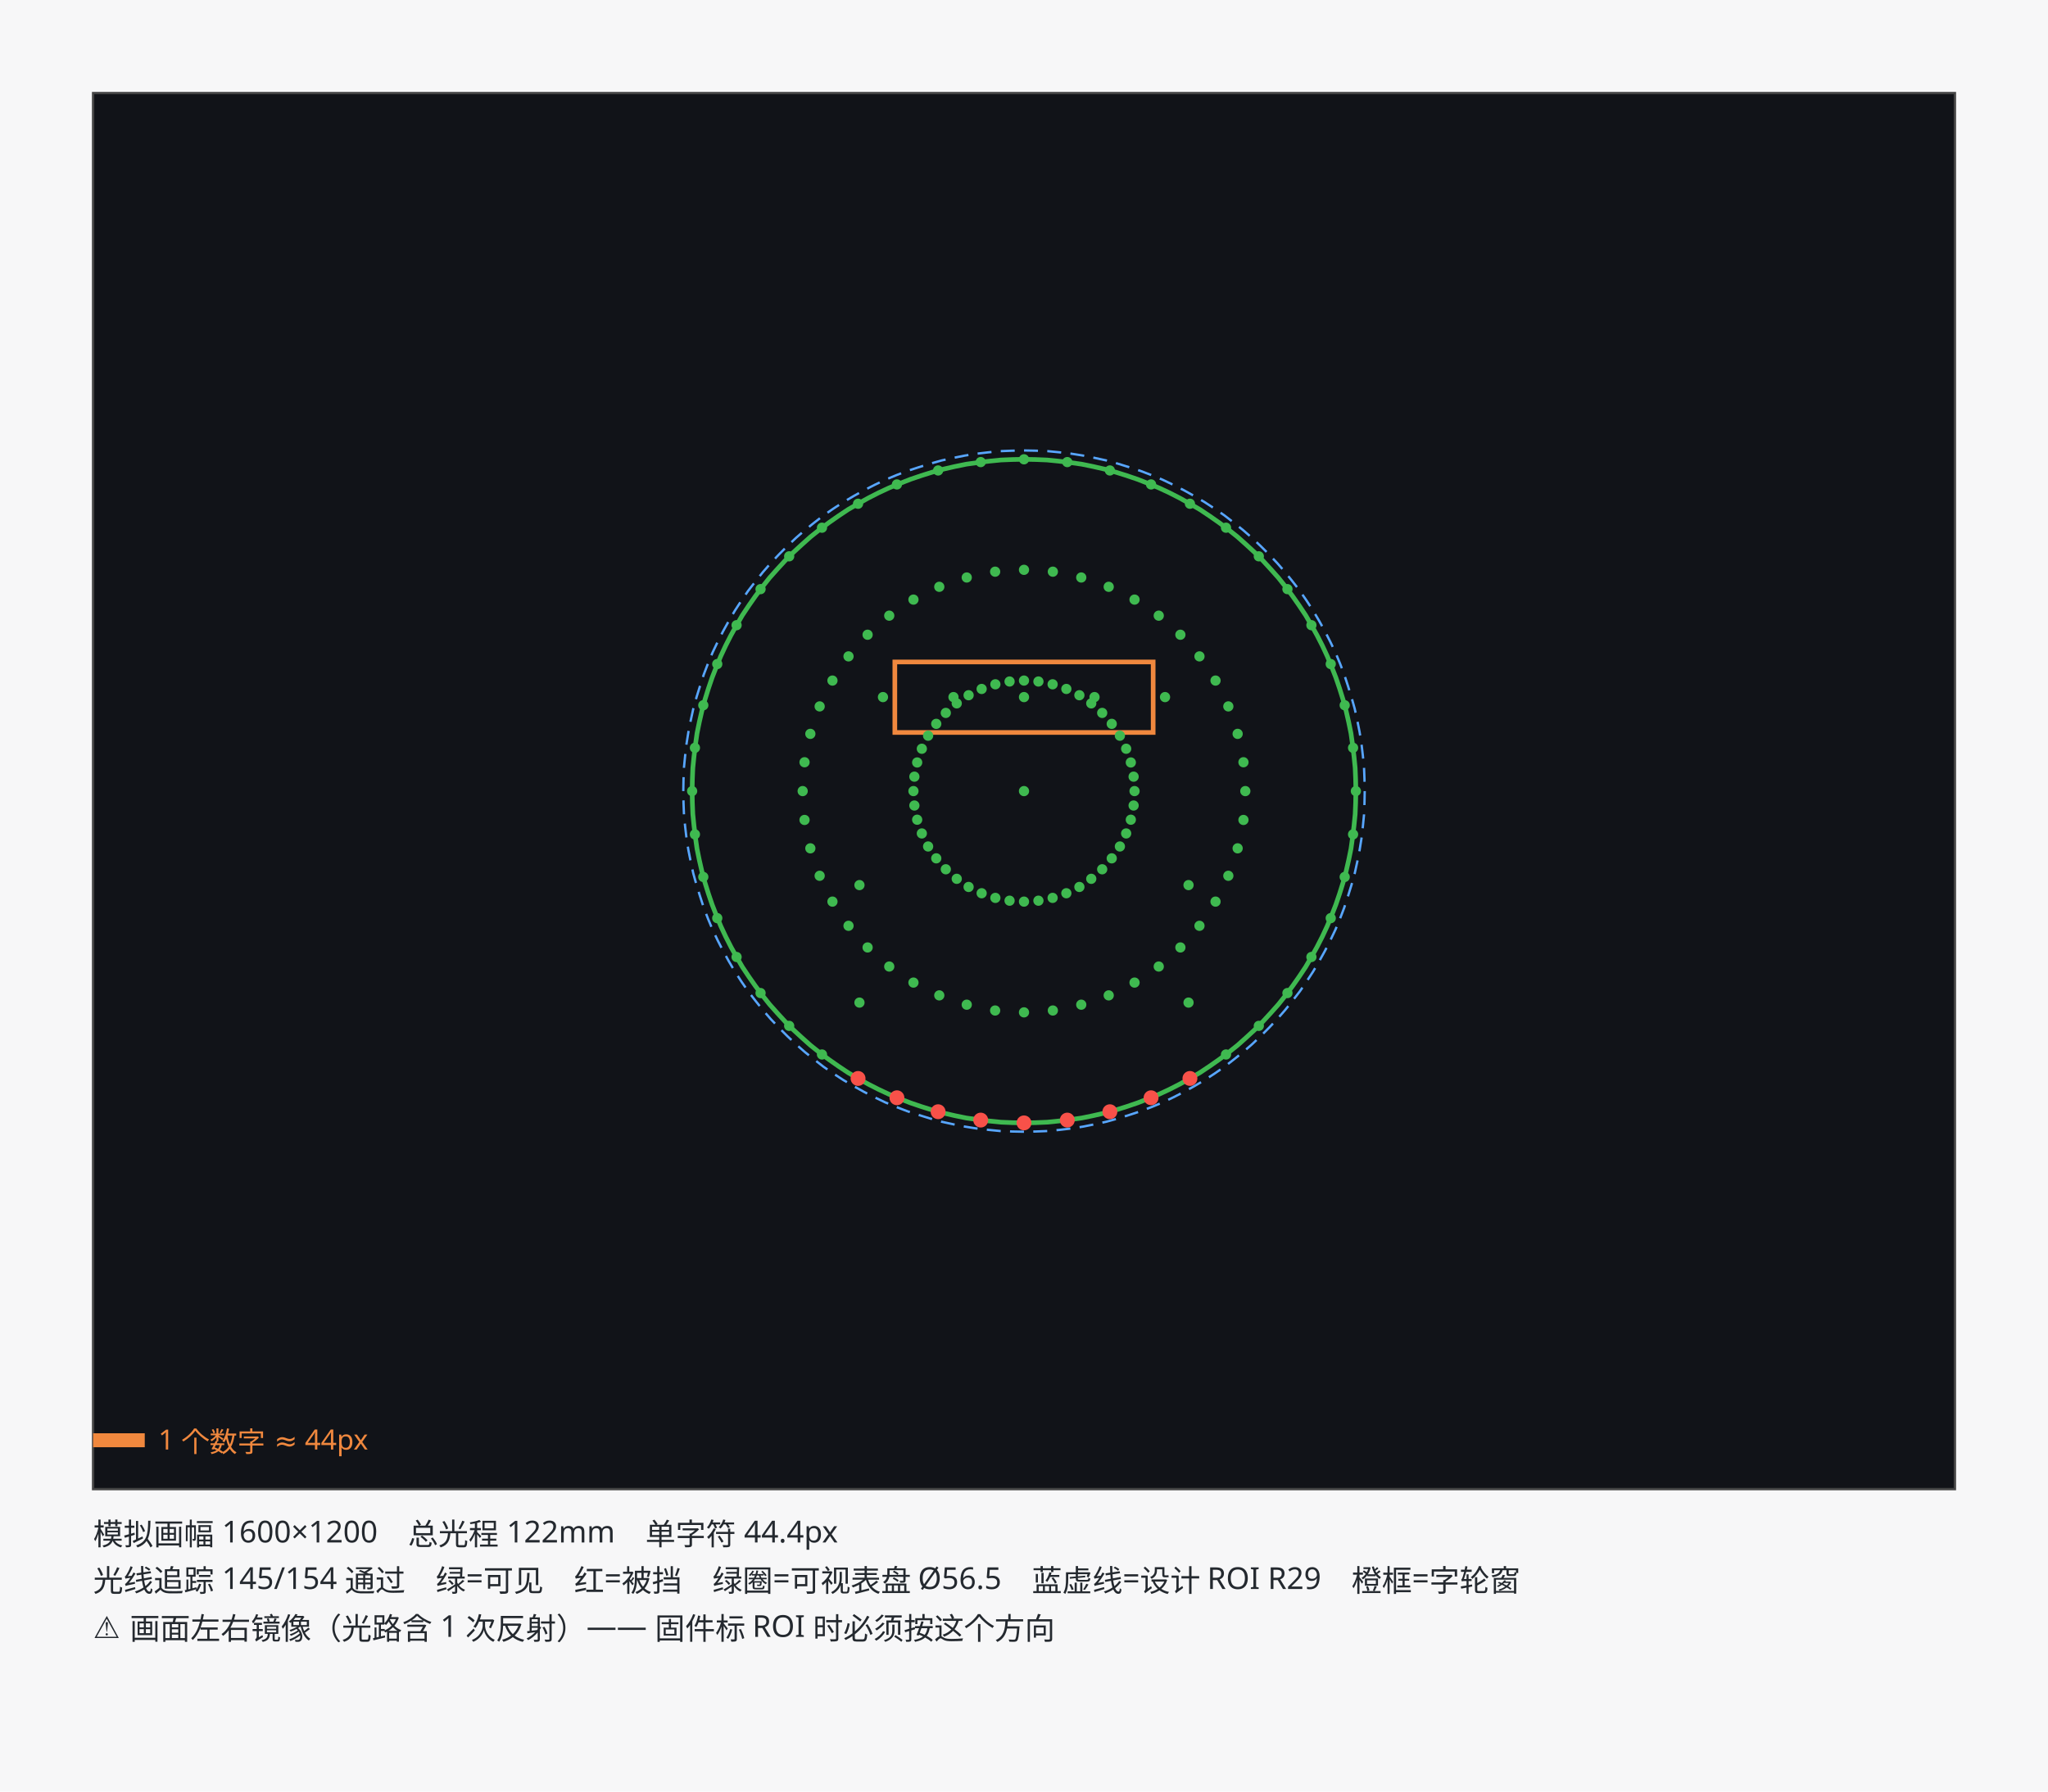
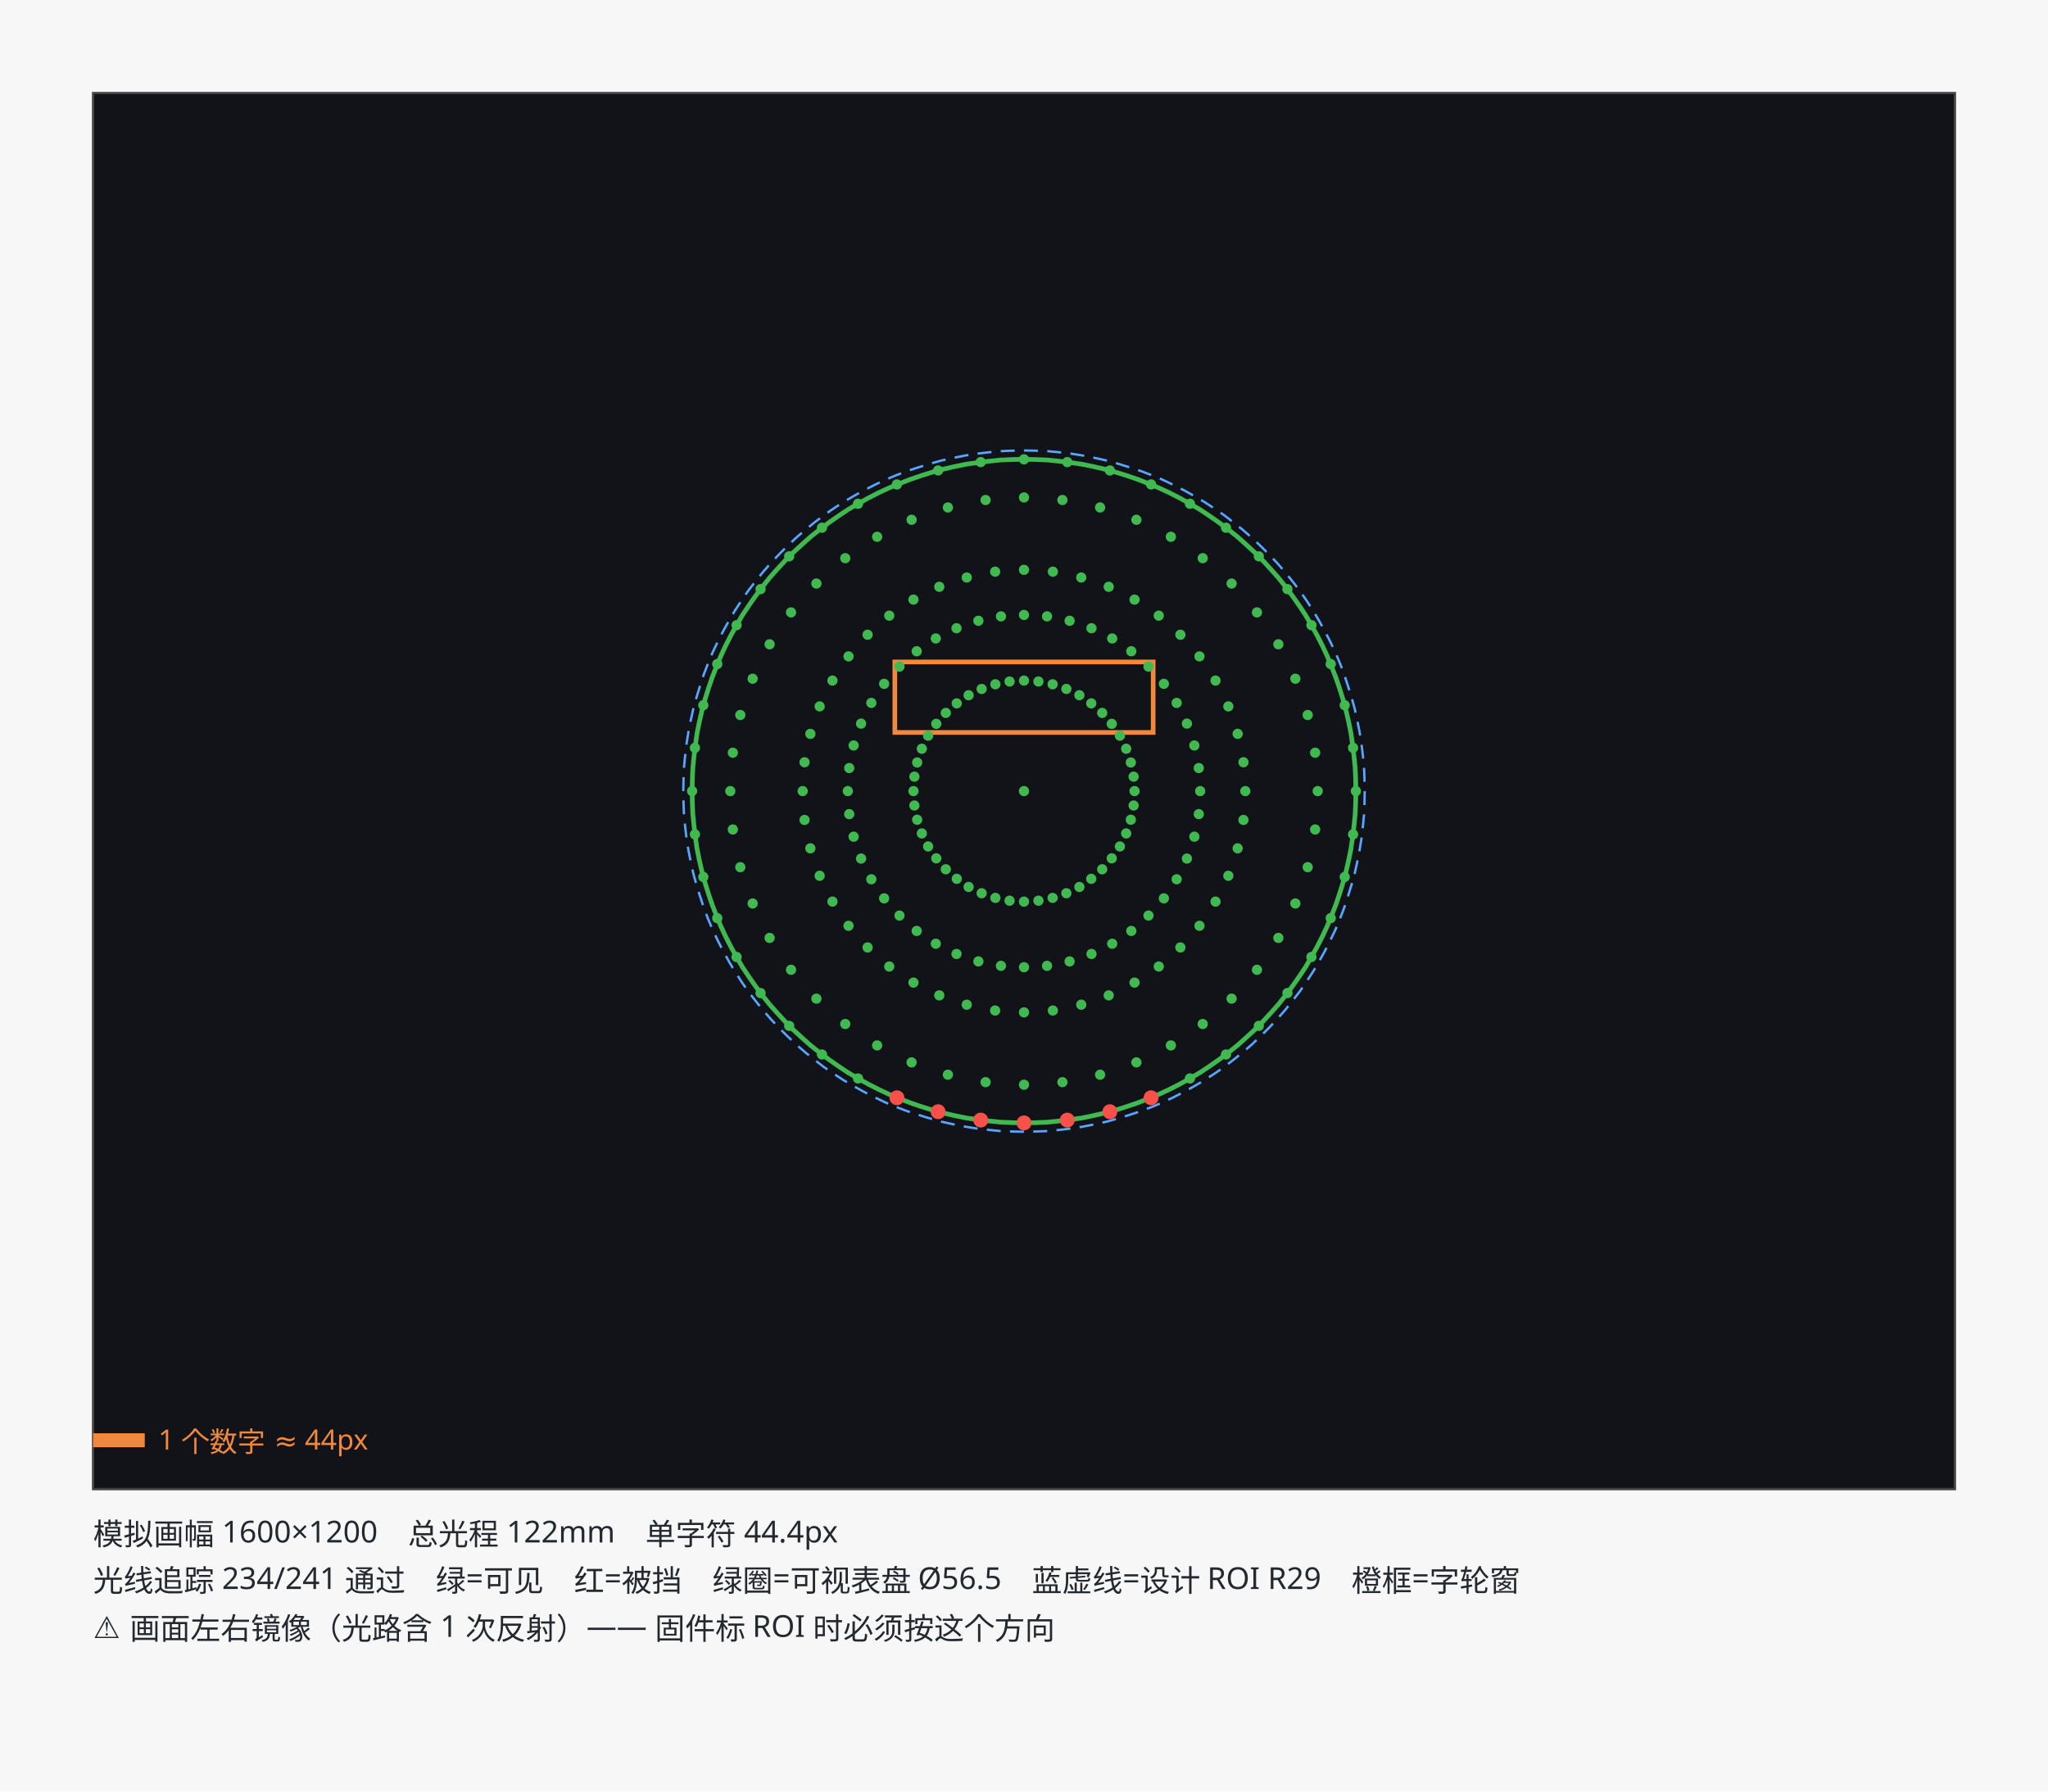
<svg xmlns="http://www.w3.org/2000/svg" width="880" height="770" font-family="sans-serif">
  <rect x="0" y="0" width="880" height="770" fill="#f7f7f8" />
  <rect x="40" y="40" width="800" height="600" fill="#111318" stroke="#444" stroke-width="1" />
  <polygon points="297.4,340.0 297.5,335.0 297.7,330.1 298.2,325.1 298.8,320.2 299.5,315.2 300.5,310.3 301.6,305.5 302.9,300.7 304.4,295.9 306.0,291.2 307.8,286.6 309.7,282.0 311.8,277.5 314.1,273.0 316.5,268.7 319.0,264.4 321.8,260.2 324.6,256.2 327.6,252.2 330.7,248.3 334.0,244.6 337.4,240.9 340.9,237.4 344.6,234.0 348.3,230.7 352.2,227.6 356.2,224.6 360.2,221.8 364.4,219.0 368.7,216.5 373.0,214.1 377.5,211.8 382.0,209.7 386.6,207.8 391.2,206.0 395.9,204.4 400.7,202.9 405.5,201.6 410.3,200.5 415.2,199.5 420.2,198.8 425.1,198.2 430.1,197.7 435.0,197.5 440.0,197.4 445.0,197.5 449.9,197.7 454.9,198.2 459.8,198.8 464.8,199.5 469.7,200.5 474.5,201.6 479.3,202.9 484.1,204.4 488.8,206.0 493.4,207.8 498.0,209.7 502.5,211.8 507.0,214.1 511.3,216.5 515.6,219.0 519.8,221.8 523.8,224.6 527.8,227.6 531.7,230.7 535.4,234.0 539.1,237.4 542.6,240.9 546.0,244.6 549.3,248.3 552.4,252.2 555.4,256.2 558.2,260.2 561.0,264.4 563.5,268.7 565.9,273.0 568.2,277.5 570.3,282.0 572.2,286.6 574.0,291.2 575.6,295.9 577.1,300.7 578.4,305.5 579.5,310.3 580.5,315.2 581.2,320.2 581.8,325.1 582.3,330.1 582.5,335.0 582.6,340.0 582.5,345.0 582.3,349.9 581.8,354.9 581.2,359.8 580.5,364.8 579.5,369.7 578.4,374.5 577.1,379.3 575.6,384.1 574.0,388.8 572.2,393.4 570.3,398.0 568.2,402.5 565.9,407.0 563.5,411.3 561.0,415.6 558.2,419.8 555.4,423.8 552.4,427.8 549.3,431.7 546.0,435.4 542.6,439.1 539.1,442.6 535.4,446.0 531.7,449.3 527.8,452.4 523.8,455.4 519.8,458.2 515.6,461.0 511.3,463.5 507.0,465.9 502.5,468.2 498.0,470.3 493.4,472.2 488.8,474.0 484.1,475.6 479.3,477.1 474.5,478.4 469.7,479.5 464.8,480.5 459.8,481.2 454.9,481.8 449.9,482.3 445.0,482.5 440.0,482.6 435.0,482.5 430.1,482.3 425.1,481.8 420.2,481.2 415.2,480.5 410.3,479.5 405.5,478.4 400.7,477.1 395.9,475.6 391.2,474.0 386.6,472.2 382.0,470.3 377.5,468.2 373.0,465.9 368.7,463.5 364.4,461.0 360.2,458.2 356.2,455.4 352.2,452.4 348.3,449.3 344.6,446.0 340.9,442.6 337.4,439.1 334.0,435.4 330.7,431.7 327.6,427.8 324.6,423.8 321.8,419.8 319.0,415.6 316.5,411.3 314.1,407.0 311.8,402.5 309.7,398.0 307.8,393.4 306.0,388.8 304.4,384.1 302.9,379.3 301.6,374.5 300.5,369.7 299.5,364.8 298.8,359.8 298.2,354.9 297.7,349.9 297.5,345.0" fill="none" stroke="#3fb950" stroke-width="2" />
  <polygon points="293.6,340.0 293.7,334.9 293.9,329.8 294.4,324.7 295.0,319.6 295.8,314.6 296.8,309.6 297.9,304.6 299.3,299.6 300.8,294.8 302.4,289.9 304.2,285.2 306.2,280.4 308.4,275.8 310.7,271.3 313.2,266.8 315.8,262.4 318.6,258.1 321.5,253.9 324.6,249.9 327.8,245.9 331.2,242.0 334.7,238.3 338.3,234.7 342.0,231.2 345.9,227.8 349.9,224.6 353.9,221.5 358.1,218.6 362.4,215.8 366.8,213.2 371.3,210.7 375.8,208.4 380.4,206.2 385.2,204.2 389.9,202.4 394.8,200.8 399.6,199.3 404.6,197.9 409.6,196.8 414.6,195.8 419.6,195.0 424.7,194.4 429.8,193.9 434.9,193.7 440.0,193.6 445.1,193.7 450.2,193.9 455.3,194.4 460.4,195.0 465.4,195.8 470.4,196.8 475.4,197.9 480.4,199.3 485.2,200.8 490.1,202.4 494.8,204.2 499.6,206.2 504.2,208.4 508.7,210.7 513.2,213.2 517.6,215.8 521.9,218.6 526.1,221.5 530.1,224.6 534.1,227.8 538.0,231.2 541.7,234.7 545.3,238.3 548.8,242.0 552.2,245.9 555.4,249.9 558.5,253.9 561.4,258.1 564.2,262.4 566.8,266.8 569.3,271.3 571.6,275.8 573.8,280.4 575.8,285.2 577.6,289.9 579.2,294.8 580.7,299.6 582.1,304.6 583.2,309.6 584.2,314.6 585.0,319.6 585.6,324.7 586.1,329.8 586.3,334.9 586.4,340.0 586.3,345.1 586.1,350.2 585.6,355.3 585.0,360.4 584.2,365.4 583.2,370.4 582.1,375.4 580.7,380.4 579.2,385.2 577.6,390.1 575.8,394.8 573.8,399.6 571.6,404.2 569.3,408.7 566.8,413.2 564.2,417.6 561.4,421.9 558.5,426.1 555.4,430.1 552.2,434.1 548.8,438.0 545.3,441.7 541.7,445.3 538.0,448.8 534.1,452.2 530.1,455.4 526.1,458.5 521.9,461.4 517.6,464.2 513.2,466.8 508.7,469.3 504.2,471.6 499.6,473.8 494.8,475.8 490.1,477.6 485.2,479.2 480.4,480.7 475.4,482.1 470.4,483.2 465.4,484.2 460.4,485.0 455.3,485.6 450.2,486.1 445.1,486.3 440.0,486.4 434.9,486.3 429.8,486.1 424.7,485.6 419.6,485.0 414.6,484.2 409.6,483.2 404.6,482.1 399.6,480.7 394.8,479.2 389.9,477.6 385.2,475.8 380.4,473.8 375.8,471.6 371.3,469.3 366.8,466.8 362.4,464.2 358.1,461.4 353.9,458.5 349.9,455.4 345.9,452.2 342.0,448.8 338.3,445.3 334.7,441.7 331.2,438.0 327.8,434.1 324.6,430.1 321.5,426.1 318.6,421.9 315.8,417.6 313.2,413.2 310.7,408.7 308.4,404.2 306.2,399.6 304.2,394.8 302.4,390.1 300.8,385.2 299.3,380.4 297.9,375.4 296.8,370.4 295.8,365.4 295.0,360.4 294.4,355.3 293.9,350.2 293.7,345.1" fill="none" stroke="#58a6ff" stroke-width="1" stroke-dasharray="6 4" />
  <polygon points="495.5,314.8 384.5,314.8 384.5,284.5 495.5,284.5" fill="none" stroke="#f0883e" stroke-width="2" />
  <circle cx="440.0" cy="340.0" r="2.2" fill="#3fb950" />
  <circle cx="392.5" cy="340.0" r="2.2" fill="#3fb950" />
  <circle cx="392.9" cy="333.8" r="2.2" fill="#3fb950" />
  <circle cx="394.1" cy="327.7" r="2.2" fill="#3fb950" />
  <circle cx="396.1" cy="321.8" r="2.2" fill="#3fb950" />
  <circle cx="398.8" cy="316.2" r="2.2" fill="#3fb950" />
  <circle cx="402.3" cy="311.1" r="2.2" fill="#3fb950" />
  <circle cx="406.4" cy="306.4" r="2.2" fill="#3fb950" />
  <circle cx="411.1" cy="302.3" r="2.2" fill="#3fb950" />
  <circle cx="416.2" cy="298.8" r="2.2" fill="#3fb950" />
  <circle cx="421.8" cy="296.1" r="2.2" fill="#3fb950" />
  <circle cx="427.7" cy="294.1" r="2.2" fill="#3fb950" />
  <circle cx="433.8" cy="292.9" r="2.2" fill="#3fb950" />
  <circle cx="440.0" cy="292.5" r="2.2" fill="#3fb950" />
  <circle cx="446.2" cy="292.9" r="2.2" fill="#3fb950" />
  <circle cx="452.3" cy="294.1" r="2.2" fill="#3fb950" />
  <circle cx="458.2" cy="296.1" r="2.2" fill="#3fb950" />
  <circle cx="463.8" cy="298.8" r="2.2" fill="#3fb950" />
  <circle cx="468.9" cy="302.3" r="2.2" fill="#3fb950" />
  <circle cx="473.6" cy="306.4" r="2.2" fill="#3fb950" />
  <circle cx="477.7" cy="311.1" r="2.2" fill="#3fb950" />
  <circle cx="481.2" cy="316.2" r="2.2" fill="#3fb950" />
  <circle cx="483.9" cy="321.8" r="2.2" fill="#3fb950" />
  <circle cx="485.9" cy="327.7" r="2.2" fill="#3fb950" />
  <circle cx="487.1" cy="333.8" r="2.2" fill="#3fb950" />
  <circle cx="487.5" cy="340.0" r="2.2" fill="#3fb950" />
  <circle cx="487.1" cy="346.2" r="2.2" fill="#3fb950" />
  <circle cx="485.9" cy="352.3" r="2.2" fill="#3fb950" />
  <circle cx="483.9" cy="358.2" r="2.2" fill="#3fb950" />
  <circle cx="481.2" cy="363.8" r="2.2" fill="#3fb950" />
  <circle cx="477.7" cy="368.9" r="2.2" fill="#3fb950" />
  <circle cx="473.6" cy="373.6" r="2.2" fill="#3fb950" />
  <circle cx="468.9" cy="377.7" r="2.2" fill="#3fb950" />
  <circle cx="463.8" cy="381.2" r="2.2" fill="#3fb950" />
  <circle cx="458.2" cy="383.9" r="2.2" fill="#3fb950" />
  <circle cx="452.3" cy="385.9" r="2.2" fill="#3fb950" />
  <circle cx="446.2" cy="387.1" r="2.2" fill="#3fb950" />
  <circle cx="440.0" cy="387.5" r="2.2" fill="#3fb950" />
  <circle cx="433.8" cy="387.1" r="2.2" fill="#3fb950" />
  <circle cx="427.7" cy="385.9" r="2.2" fill="#3fb950" />
  <circle cx="421.8" cy="383.9" r="2.2" fill="#3fb950" />
  <circle cx="416.2" cy="381.2" r="2.2" fill="#3fb950" />
  <circle cx="411.1" cy="377.7" r="2.2" fill="#3fb950" />
  <circle cx="406.4" cy="373.6" r="2.2" fill="#3fb950" />
  <circle cx="402.3" cy="368.9" r="2.2" fill="#3fb950" />
  <circle cx="398.8" cy="363.8" r="2.2" fill="#3fb950" />
  <circle cx="396.1" cy="358.2" r="2.2" fill="#3fb950" />
  <circle cx="394.1" cy="352.3" r="2.2" fill="#3fb950" />
  <circle cx="392.9" cy="346.2" r="2.2" fill="#3fb950" />
  <circle cx="344.9" cy="340.0" r="2.2" fill="#3fb950" />
  <circle cx="345.7" cy="327.6" r="2.2" fill="#3fb950" />
  <circle cx="348.2" cy="315.4" r="2.2" fill="#3fb950" />
  <circle cx="352.2" cy="303.6" r="2.2" fill="#3fb950" />
  <circle cx="357.7" cy="292.5" r="2.2" fill="#3fb950" />
  <circle cx="364.6" cy="282.1" r="2.2" fill="#3fb950" />
  <circle cx="372.8" cy="272.8" r="2.2" fill="#3fb950" />
  <circle cx="382.1" cy="264.6" r="2.2" fill="#3fb950" />
  <circle cx="392.5" cy="257.7" r="2.2" fill="#3fb950" />
  <circle cx="403.6" cy="252.2" r="2.2" fill="#3fb950" />
  <circle cx="415.4" cy="248.2" r="2.2" fill="#3fb950" />
  <circle cx="427.6" cy="245.7" r="2.2" fill="#3fb950" />
  <circle cx="440.0" cy="244.9" r="2.2" fill="#3fb950" />
  <circle cx="452.4" cy="245.7" r="2.2" fill="#3fb950" />
  <circle cx="464.6" cy="248.2" r="2.2" fill="#3fb950" />
  <circle cx="476.4" cy="252.2" r="2.2" fill="#3fb950" />
  <circle cx="487.5" cy="257.7" r="2.2" fill="#3fb950" />
  <circle cx="497.9" cy="264.6" r="2.2" fill="#3fb950" />
  <circle cx="507.2" cy="272.8" r="2.2" fill="#3fb950" />
  <circle cx="515.4" cy="282.1" r="2.2" fill="#3fb950" />
  <circle cx="522.3" cy="292.5" r="2.2" fill="#3fb950" />
  <circle cx="527.8" cy="303.6" r="2.2" fill="#3fb950" />
  <circle cx="531.8" cy="315.4" r="2.2" fill="#3fb950" />
  <circle cx="534.3" cy="327.6" r="2.2" fill="#3fb950" />
  <circle cx="535.1" cy="340.0" r="2.2" fill="#3fb950" />
  <circle cx="534.3" cy="352.4" r="2.2" fill="#3fb950" />
  <circle cx="531.8" cy="364.6" r="2.2" fill="#3fb950" />
  <circle cx="527.8" cy="376.4" r="2.2" fill="#3fb950" />
  <circle cx="522.3" cy="387.5" r="2.2" fill="#3fb950" />
  <circle cx="515.4" cy="397.9" r="2.2" fill="#3fb950" />
  <circle cx="507.2" cy="407.2" r="2.2" fill="#3fb950" />
  <circle cx="497.9" cy="415.4" r="2.2" fill="#3fb950" />
  <circle cx="487.5" cy="422.3" r="2.2" fill="#3fb950" />
  <circle cx="476.4" cy="427.8" r="2.2" fill="#3fb950" />
  <circle cx="464.6" cy="431.8" r="2.2" fill="#3fb950" />
  <circle cx="452.4" cy="434.3" r="2.2" fill="#3fb950" />
  <circle cx="440.0" cy="435.1" r="2.2" fill="#3fb950" />
  <circle cx="427.6" cy="434.3" r="2.2" fill="#3fb950" />
  <circle cx="415.4" cy="431.8" r="2.2" fill="#3fb950" />
  <circle cx="403.6" cy="427.8" r="2.2" fill="#3fb950" />
  <circle cx="392.5" cy="422.3" r="2.2" fill="#3fb950" />
  <circle cx="382.1" cy="415.4" r="2.2" fill="#3fb950" />
  <circle cx="372.8" cy="407.2" r="2.2" fill="#3fb950" />
  <circle cx="364.6" cy="397.9" r="2.2" fill="#3fb950" />
  <circle cx="357.7" cy="387.5" r="2.2" fill="#3fb950" />
  <circle cx="352.2" cy="376.4" r="2.2" fill="#3fb950" />
  <circle cx="348.2" cy="364.6" r="2.2" fill="#3fb950" />
  <circle cx="345.7" cy="352.4" r="2.2" fill="#3fb950" />
  <circle cx="297.4" cy="340.0" r="2.2" fill="#3fb950" />
  <circle cx="298.6" cy="321.4" r="2.2" fill="#3fb950" />
  <circle cx="302.2" cy="303.1" r="2.2" fill="#3fb950" />
  <circle cx="308.2" cy="285.4" r="2.2" fill="#3fb950" />
  <circle cx="316.5" cy="268.7" r="2.2" fill="#3fb950" />
  <circle cx="326.8" cy="253.2" r="2.2" fill="#3fb950" />
  <circle cx="339.1" cy="239.1" r="2.2" fill="#3fb950" />
  <circle cx="353.2" cy="226.8" r="2.2" fill="#3fb950" />
  <circle cx="368.7" cy="216.5" r="2.2" fill="#3fb950" />
  <circle cx="385.4" cy="208.2" r="2.2" fill="#3fb950" />
  <circle cx="403.1" cy="202.2" r="2.2" fill="#3fb950" />
  <circle cx="421.4" cy="198.6" r="2.2" fill="#3fb950" />
  <circle cx="440.0" cy="197.4" r="2.2" fill="#3fb950" />
  <circle cx="458.6" cy="198.6" r="2.2" fill="#3fb950" />
  <circle cx="476.9" cy="202.2" r="2.2" fill="#3fb950" />
  <circle cx="494.6" cy="208.2" r="2.2" fill="#3fb950" />
  <circle cx="511.3" cy="216.5" r="2.2" fill="#3fb950" />
  <circle cx="526.8" cy="226.8" r="2.2" fill="#3fb950" />
  <circle cx="540.9" cy="239.1" r="2.2" fill="#3fb950" />
  <circle cx="553.2" cy="253.2" r="2.2" fill="#3fb950" />
  <circle cx="563.5" cy="268.7" r="2.2" fill="#3fb950" />
  <circle cx="571.8" cy="285.4" r="2.2" fill="#3fb950" />
  <circle cx="577.8" cy="303.1" r="2.2" fill="#3fb950" />
  <circle cx="581.4" cy="321.4" r="2.2" fill="#3fb950" />
  <circle cx="582.6" cy="340.0" r="2.2" fill="#3fb950" />
  <circle cx="581.4" cy="358.6" r="2.2" fill="#3fb950" />
  <circle cx="577.8" cy="376.9" r="2.2" fill="#3fb950" />
  <circle cx="571.8" cy="394.6" r="2.2" fill="#3fb950" />
  <circle cx="563.5" cy="411.3" r="2.2" fill="#3fb950" />
  <circle cx="553.2" cy="426.8" r="2.2" fill="#3fb950" />
  <circle cx="540.9" cy="440.9" r="2.2" fill="#3fb950" />
  <circle cx="526.8" cy="453.2" r="2.2" fill="#3fb950" />
-   <circle cx="511.3" cy="463.5" r="3.2" fill="#f85149" />
+   <circle cx="511.3" cy="463.5" r="2.2" fill="#3fb950" />
  <circle cx="494.6" cy="471.8" r="3.2" fill="#f85149" />
  <circle cx="476.9" cy="477.8" r="3.2" fill="#f85149" />
  <circle cx="458.6" cy="481.4" r="3.2" fill="#f85149" />
  <circle cx="440.0" cy="482.6" r="3.2" fill="#f85149" />
  <circle cx="421.4" cy="481.4" r="3.2" fill="#f85149" />
  <circle cx="403.1" cy="477.8" r="3.2" fill="#f85149" />
  <circle cx="385.4" cy="471.8" r="3.2" fill="#f85149" />
-   <circle cx="368.7" cy="463.5" r="3.2" fill="#f85149" />
+   <circle cx="368.7" cy="463.5" r="2.2" fill="#3fb950" />
  <circle cx="353.2" cy="453.2" r="2.2" fill="#3fb950" />
  <circle cx="339.1" cy="440.9" r="2.2" fill="#3fb950" />
  <circle cx="326.8" cy="426.8" r="2.2" fill="#3fb950" />
  <circle cx="316.5" cy="411.3" r="2.2" fill="#3fb950" />
  <circle cx="308.2" cy="394.6" r="2.2" fill="#3fb950" />
  <circle cx="302.2" cy="376.9" r="2.2" fill="#3fb950" />
  <circle cx="298.6" cy="358.6" r="2.2" fill="#3fb950" />
-   <circle cx="500.6" cy="299.6" r="2.2" fill="#3fb950" />
-   <circle cx="470.3" cy="299.6" r="2.2" fill="#3fb950" />
-   <circle cx="440.0" cy="299.6" r="2.2" fill="#3fb950" />
-   <circle cx="409.7" cy="299.6" r="2.2" fill="#3fb950" />
-   <circle cx="379.4" cy="299.6" r="2.2" fill="#3fb950" />
-   <circle cx="510.7" cy="380.4" r="2.2" fill="#3fb950" />
-   <circle cx="369.3" cy="380.4" r="2.2" fill="#3fb950" />
-   <circle cx="510.7" cy="430.9" r="2.2" fill="#3fb950" />
-   <circle cx="369.3" cy="430.9" r="2.2" fill="#3fb950" />
+   <circle cx="313.8" cy="340.0" r="2.2" fill="#3fb950" />
+   <circle cx="314.9" cy="323.5" r="2.2" fill="#3fb950" />
+   <circle cx="318.1" cy="307.3" r="2.2" fill="#3fb950" />
+   <circle cx="323.4" cy="291.7" r="2.2" fill="#3fb950" />
+   <circle cx="330.7" cy="276.9" r="2.2" fill="#3fb950" />
+   <circle cx="339.9" cy="263.2" r="2.2" fill="#3fb950" />
+   <circle cx="350.8" cy="250.8" r="2.2" fill="#3fb950" />
+   <circle cx="363.2" cy="239.9" r="2.2" fill="#3fb950" />
+   <circle cx="376.9" cy="230.7" r="2.2" fill="#3fb950" />
+   <circle cx="391.7" cy="223.4" r="2.2" fill="#3fb950" />
+   <circle cx="407.3" cy="218.1" r="2.2" fill="#3fb950" />
+   <circle cx="423.5" cy="214.9" r="2.2" fill="#3fb950" />
+   <circle cx="440.0" cy="213.8" r="2.2" fill="#3fb950" />
+   <circle cx="456.5" cy="214.9" r="2.2" fill="#3fb950" />
+   <circle cx="472.7" cy="218.1" r="2.2" fill="#3fb950" />
+   <circle cx="488.3" cy="223.4" r="2.2" fill="#3fb950" />
+   <circle cx="503.1" cy="230.7" r="2.2" fill="#3fb950" />
+   <circle cx="516.8" cy="239.9" r="2.2" fill="#3fb950" />
+   <circle cx="529.2" cy="250.8" r="2.2" fill="#3fb950" />
+   <circle cx="540.1" cy="263.2" r="2.2" fill="#3fb950" />
+   <circle cx="549.3" cy="276.9" r="2.2" fill="#3fb950" />
+   <circle cx="556.6" cy="291.7" r="2.2" fill="#3fb950" />
+   <circle cx="561.9" cy="307.3" r="2.2" fill="#3fb950" />
+   <circle cx="565.1" cy="323.5" r="2.2" fill="#3fb950" />
+   <circle cx="566.2" cy="340.0" r="2.2" fill="#3fb950" />
+   <circle cx="565.1" cy="356.5" r="2.2" fill="#3fb950" />
+   <circle cx="561.9" cy="372.7" r="2.2" fill="#3fb950" />
+   <circle cx="556.6" cy="388.3" r="2.2" fill="#3fb950" />
+   <circle cx="549.3" cy="403.1" r="2.2" fill="#3fb950" />
+   <circle cx="540.1" cy="416.8" r="2.2" fill="#3fb950" />
+   <circle cx="529.2" cy="429.2" r="2.2" fill="#3fb950" />
+   <circle cx="516.8" cy="440.1" r="2.2" fill="#3fb950" />
+   <circle cx="503.1" cy="449.3" r="2.2" fill="#3fb950" />
+   <circle cx="488.3" cy="456.6" r="2.2" fill="#3fb950" />
+   <circle cx="472.7" cy="461.9" r="2.2" fill="#3fb950" />
+   <circle cx="456.5" cy="465.1" r="2.2" fill="#3fb950" />
+   <circle cx="440.0" cy="466.2" r="2.2" fill="#3fb950" />
+   <circle cx="423.5" cy="465.1" r="2.2" fill="#3fb950" />
+   <circle cx="407.3" cy="461.9" r="2.2" fill="#3fb950" />
+   <circle cx="391.7" cy="456.6" r="2.2" fill="#3fb950" />
+   <circle cx="376.9" cy="449.3" r="2.2" fill="#3fb950" />
+   <circle cx="363.2" cy="440.1" r="2.2" fill="#3fb950" />
+   <circle cx="350.8" cy="429.2" r="2.2" fill="#3fb950" />
+   <circle cx="339.9" cy="416.8" r="2.2" fill="#3fb950" />
+   <circle cx="330.7" cy="403.1" r="2.2" fill="#3fb950" />
+   <circle cx="323.4" cy="388.3" r="2.2" fill="#3fb950" />
+   <circle cx="318.1" cy="372.7" r="2.2" fill="#3fb950" />
+   <circle cx="314.9" cy="356.5" r="2.2" fill="#3fb950" />
+   <circle cx="364.3" cy="340.0" r="2.2" fill="#3fb950" />
+   <circle cx="364.9" cy="330.1" r="2.2" fill="#3fb950" />
+   <circle cx="366.8" cy="320.4" r="2.2" fill="#3fb950" />
+   <circle cx="370.0" cy="311.0" r="2.2" fill="#3fb950" />
+   <circle cx="374.4" cy="302.1" r="2.2" fill="#3fb950" />
+   <circle cx="379.9" cy="293.9" r="2.2" fill="#3fb950" />
+   <circle cx="386.5" cy="286.5" r="2.2" fill="#3fb950" />
+   <circle cx="393.9" cy="279.9" r="2.2" fill="#3fb950" />
+   <circle cx="402.1" cy="274.4" r="2.2" fill="#3fb950" />
+   <circle cx="411.0" cy="270.0" r="2.2" fill="#3fb950" />
+   <circle cx="420.4" cy="266.8" r="2.2" fill="#3fb950" />
+   <circle cx="430.1" cy="264.9" r="2.2" fill="#3fb950" />
+   <circle cx="440.0" cy="264.3" r="2.2" fill="#3fb950" />
+   <circle cx="449.9" cy="264.9" r="2.2" fill="#3fb950" />
+   <circle cx="459.6" cy="266.8" r="2.2" fill="#3fb950" />
+   <circle cx="469.0" cy="270.0" r="2.2" fill="#3fb950" />
+   <circle cx="477.9" cy="274.4" r="2.2" fill="#3fb950" />
+   <circle cx="486.1" cy="279.9" r="2.2" fill="#3fb950" />
+   <circle cx="493.5" cy="286.5" r="2.2" fill="#3fb950" />
+   <circle cx="500.1" cy="293.9" r="2.2" fill="#3fb950" />
+   <circle cx="505.6" cy="302.1" r="2.2" fill="#3fb950" />
+   <circle cx="510.0" cy="311.0" r="2.2" fill="#3fb950" />
+   <circle cx="513.2" cy="320.4" r="2.2" fill="#3fb950" />
+   <circle cx="515.1" cy="330.1" r="2.2" fill="#3fb950" />
+   <circle cx="515.7" cy="340.0" r="2.2" fill="#3fb950" />
+   <circle cx="515.1" cy="349.9" r="2.2" fill="#3fb950" />
+   <circle cx="513.2" cy="359.6" r="2.2" fill="#3fb950" />
+   <circle cx="510.0" cy="369.0" r="2.2" fill="#3fb950" />
+   <circle cx="505.6" cy="377.9" r="2.2" fill="#3fb950" />
+   <circle cx="500.1" cy="386.1" r="2.2" fill="#3fb950" />
+   <circle cx="493.5" cy="393.5" r="2.2" fill="#3fb950" />
+   <circle cx="486.1" cy="400.1" r="2.2" fill="#3fb950" />
+   <circle cx="477.9" cy="405.6" r="2.2" fill="#3fb950" />
+   <circle cx="469.0" cy="410.0" r="2.2" fill="#3fb950" />
+   <circle cx="459.6" cy="413.2" r="2.2" fill="#3fb950" />
+   <circle cx="449.9" cy="415.1" r="2.2" fill="#3fb950" />
+   <circle cx="440.0" cy="415.7" r="2.2" fill="#3fb950" />
+   <circle cx="430.1" cy="415.1" r="2.2" fill="#3fb950" />
+   <circle cx="420.4" cy="413.2" r="2.2" fill="#3fb950" />
+   <circle cx="411.0" cy="410.0" r="2.2" fill="#3fb950" />
+   <circle cx="402.1" cy="405.6" r="2.2" fill="#3fb950" />
+   <circle cx="393.9" cy="400.1" r="2.2" fill="#3fb950" />
+   <circle cx="386.5" cy="393.5" r="2.2" fill="#3fb950" />
+   <circle cx="379.9" cy="386.1" r="2.2" fill="#3fb950" />
+   <circle cx="374.4" cy="377.9" r="2.2" fill="#3fb950" />
+   <circle cx="370.0" cy="369.0" r="2.2" fill="#3fb950" />
+   <circle cx="366.8" cy="359.6" r="2.2" fill="#3fb950" />
+   <circle cx="364.9" cy="349.9" r="2.2" fill="#3fb950" />
  <text x="40" y="664" font-size="13" fill="#24292f">模拟画幅 1600×1200　总光程 122mm　单字符 44.4px</text>
-   <text x="40" y="684" font-size="13" fill="#24292f">光线追踪 145/154 通过　绿=可见　红=被挡　绿圈=可视表盘 Ø56.5　蓝虚线=设计 ROI R29　橙框=字轮窗</text>
+   <text x="40" y="684" font-size="13" fill="#24292f">光线追踪 234/241 通过　绿=可见　红=被挡　绿圈=可视表盘 Ø56.5　蓝虚线=设计 ROI R29　橙框=字轮窗</text>
  <text x="40" y="704" font-size="13" fill="#24292f">⚠ 画面左右镜像（光路含 1 次反射）—— 固件标 ROI 时必须按这个方向</text>
  <rect x="40" y="616" width="22.2" height="6" fill="#f0883e" />
  <text x="68" y="623" font-size="12" fill="#f0883e">1 个数字 ≈ 44px</text>
</svg>
